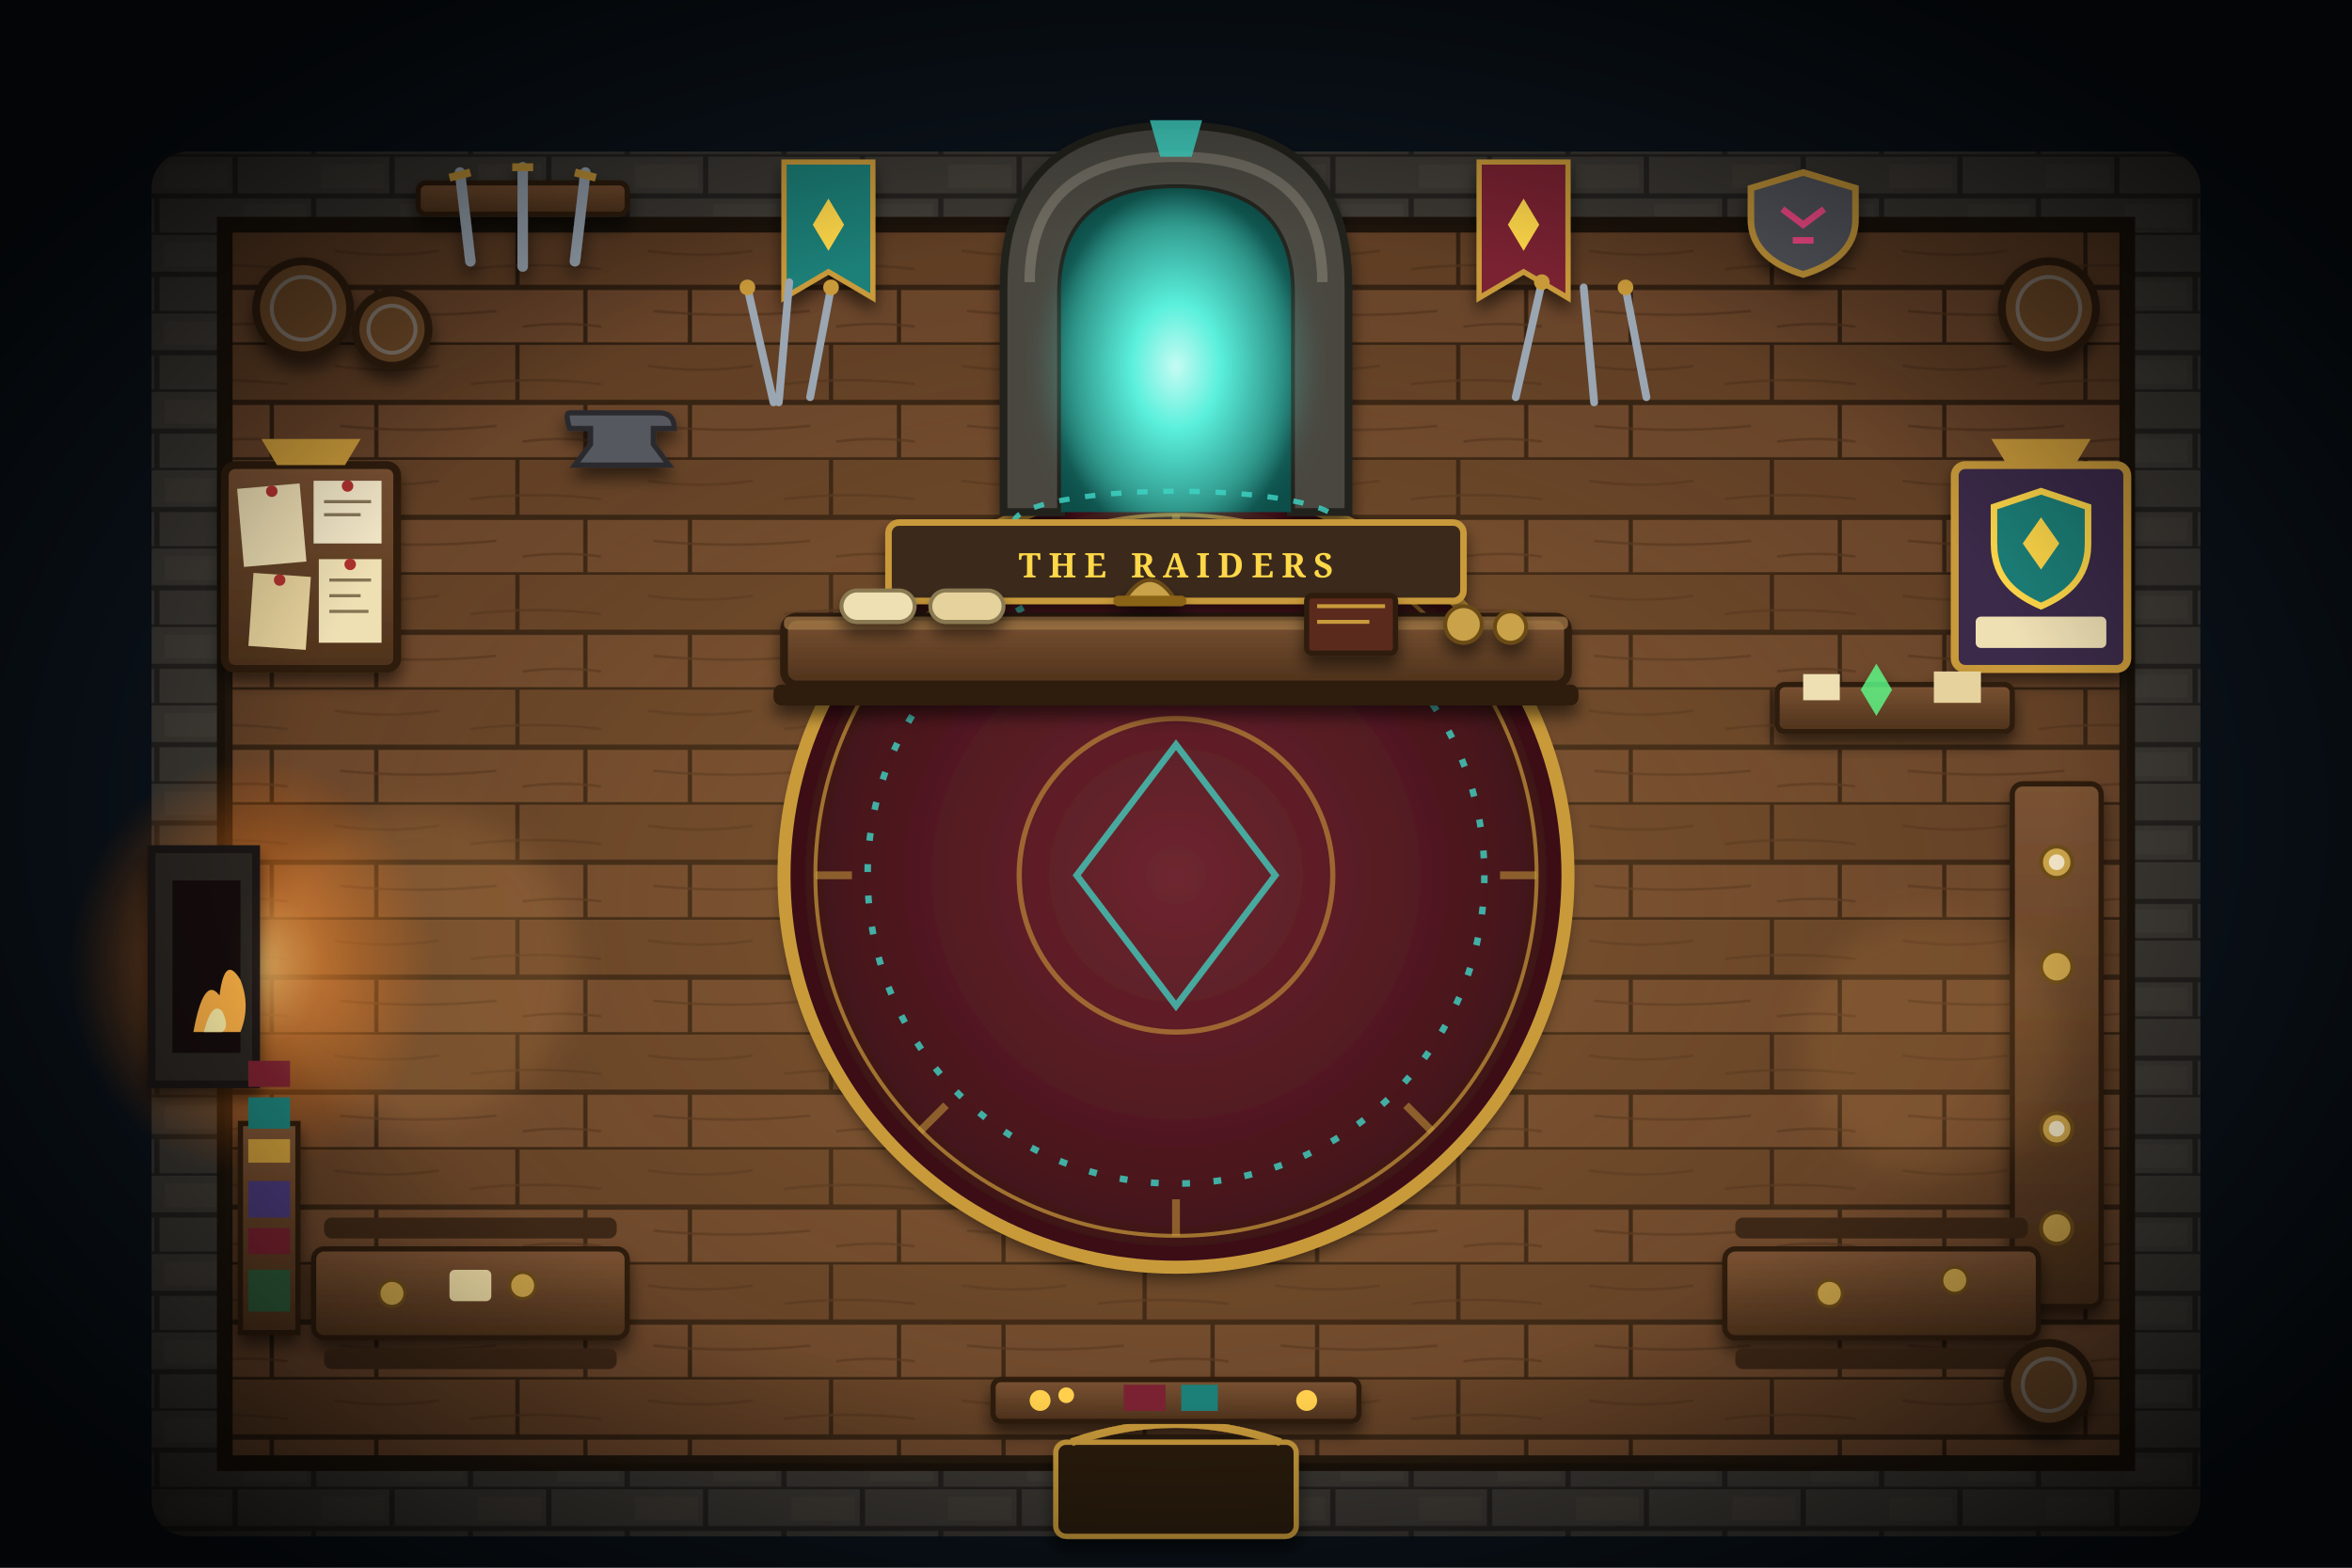
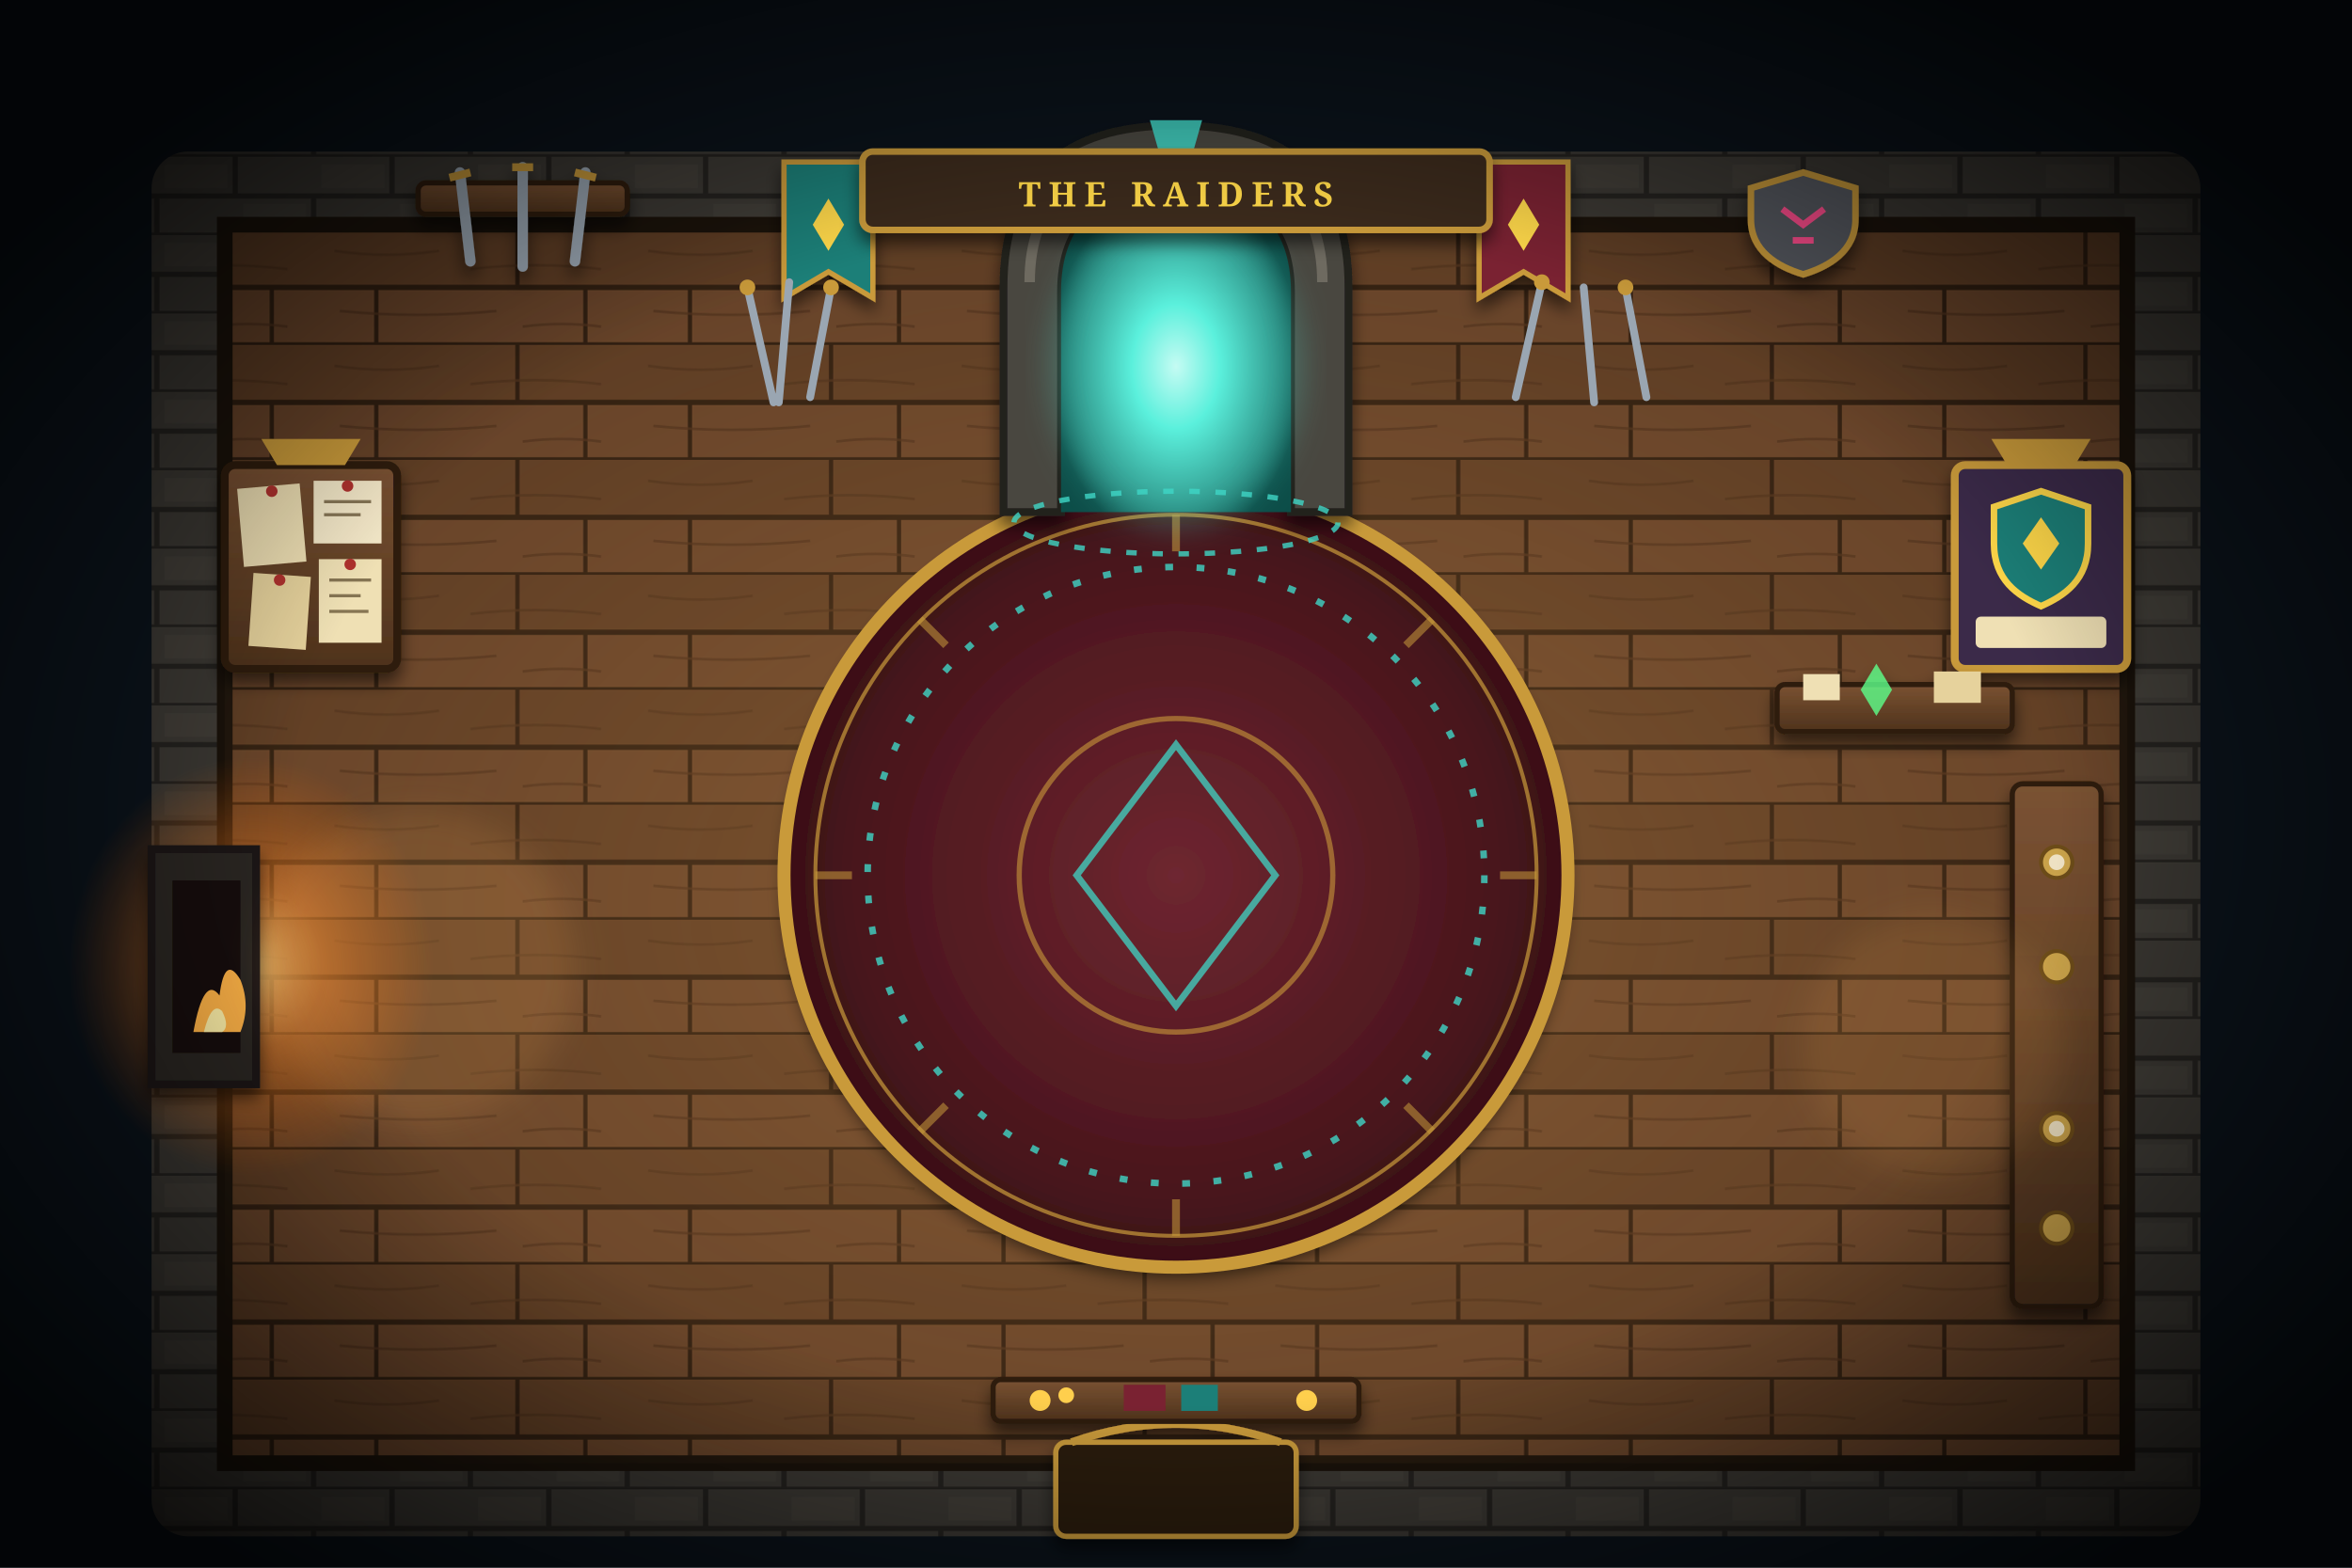
<svg xmlns="http://www.w3.org/2000/svg" viewBox="0 0 900 600" width="900" height="600">
  <defs>
    <pattern id="planks" width="120" height="44" patternUnits="userSpaceOnUse">
      <rect width="120" height="22" fill="#5b3b23" />
      <rect y="22" width="120" height="22" fill="#644128" />
      <path d="M0 22h120M0 44h120" stroke="#2e1d10" stroke-width="2" />
      <path d="M78 0v22M24 22v22M104 22v22" stroke="#2e1d10" stroke-width="1.6" />
      <path d="M8 8q20 3 40 0M60 15q25 -3 50 0M10 31q30 3 60 0M80 37q15 -2 30 0" stroke="#4b2f1b" stroke-width="1" fill="none" opacity=".7" />
    </pattern>
    <pattern id="stone" width="60" height="30" patternUnits="userSpaceOnUse">
      <rect width="60" height="30" fill="#3b3833" />
      <path d="M0 15h60M0 30h60M30 0v15M0 15v15M60 15v15" stroke="#24221f" stroke-width="2" />
      <rect x="3" y="3" width="24" height="9" fill="#45413b" opacity=".6" />
      <rect x="33" y="18" width="24" height="9" fill="#45413b" opacity=".5" />
    </pattern>
    <radialGradient id="warm" cx="50%" cy="55%" r="60%">
      <stop offset="0" stop-color="#ffb35c" stop-opacity=".22" />
      <stop offset="1" stop-color="#ffb35c" stop-opacity="0" />
    </radialGradient>
    <radialGradient id="fire" cx="50%" cy="50%" r="50%">
      <stop offset="0" stop-color="#ffd27a" stop-opacity=".85" />
      <stop offset=".4" stop-color="#ff8a2a" stop-opacity=".45" />
      <stop offset="1" stop-color="#ff6a00" stop-opacity="0" />
    </radialGradient>
    <radialGradient id="gate" cx="50%" cy="55%" r="55%">
      <stop offset="0" stop-color="#e8fffb" />
      <stop offset=".35" stop-color="#5af0dc" />
      <stop offset="1" stop-color="#0c4d48" />
    </radialGradient>
    <radialGradient id="vig" cx="50%" cy="52%" r="62%">
      <stop offset=".6" stop-color="#000" stop-opacity="0" />
      <stop offset="1" stop-color="#000" stop-opacity=".75" />
    </radialGradient>
    <radialGradient id="rug" cx="50%" cy="50%" r="50%">
      <stop offset="0" stop-color="#6e2630" />
      <stop offset=".8" stop-color="#4a161d" />
      <stop offset="1" stop-color="#3a1016" />
    </radialGradient>
    <linearGradient id="wood" x1="0" y1="0" x2="0" y2="1">
      <stop offset="0" stop-color="#7a5232" />
      <stop offset="1" stop-color="#4e321c" />
    </linearGradient>
    <filter id="soft">
      <feGaussianBlur stdDeviation="6" />
    </filter>
    <filter id="shadow" x="-20%" y="-20%" width="140%" height="160%">
      <feDropShadow dx="0" dy="4" stdDeviation="3" flood-color="#000" flood-opacity=".55" />
    </filter>
  </defs>
  <rect width="900" height="600" fill="#0b131b" />
  <rect x="58" y="58" width="784" height="530" rx="14" fill="url(#stone)" />
  <rect x="86" y="86" width="728" height="474" fill="url(#planks)" />
  <rect x="86" y="86" width="728" height="474" fill="none" stroke="#1a120a" stroke-width="6" />
  <rect x="86" y="86" width="728" height="474" fill="url(#warm)" />
  <g filter="url(#shadow)">
    <circle cx="450" cy="335" r="150" fill="url(#rug)" />
  </g>
  <circle cx="450" cy="335" r="150" fill="none" stroke="#c99a3a" stroke-width="5" />
  <circle cx="450" cy="335" r="138" fill="none" stroke="#c99a3a" stroke-width="1.5" opacity=".7" />
  <circle cx="450" cy="335" r="118" fill="none" stroke="#3fd6c6" stroke-width="2.5" stroke-dasharray="3 9" opacity=".8" />
  <circle cx="450" cy="335" r="60" fill="none" stroke="#c99a3a" stroke-width="2" opacity=".6" />
  <path d="M450 285 488 335 450 385 412 335Z" fill="none" stroke="#3fd6c6" stroke-width="2.5" opacity=".75" />
  <g stroke="#c99a3a" stroke-width="3" opacity=".55">
    <path d="M450 197v14M450 459v14M312 335h14M574 335h14M352 237l10 10M538 423l10 10M548 237l-10 10M362 423l-10 10" />
  </g>
  <g filter="url(#shadow)">
    <path d="M384 196V110q0-62 66-62t66 62v86h-22v-84q0-40-44-40t-44 40v84z" fill="#4a4740" stroke="#24221f" stroke-width="3" />
    <path d="M394 108q0-48 56-48t56 48" fill="none" stroke="#6e6a60" stroke-width="4" />
    <path d="M440 46h20l-4 14h-12z" fill="#3fd6c6" opacity=".9" />
  </g>
  <path d="M406 196v-84q0-40 44-40t44 40v84z" fill="url(#gate)" />
  <ellipse cx="450" cy="140" rx="48" ry="62" fill="#5af0dc" opacity=".25" filter="url(#soft)" />
  <ellipse cx="450" cy="200" rx="62" ry="12" fill="none" stroke="#3fd6c6" stroke-width="2" stroke-dasharray="4 6" opacity=".8" />
  <g filter="url(#shadow)">
    <path d="M300 62h34v52l-17-10-17 10z" fill="#1d7f78" stroke="#c99a3a" stroke-width="2" />
    <path d="M566 62h34v52l-17-10-17 10z" fill="#7a2230" stroke="#c99a3a" stroke-width="2" />
  </g>
  <path d="M317 76l6 10-6 10-6-10z" fill="#ffd84a" />
  <path d="M583 76l6 10-6 10-6-10z" fill="#ffd84a" />
  <g filter="url(#shadow)">
    <rect x="86" y="178" width="66" height="78" rx="4" fill="url(#wood)" stroke="#2e1d10" stroke-width="3" />
    <rect x="92" y="186" width="24" height="30" fill="#efe0b4" transform="rotate(-5 104 201)" />
    <rect x="120" y="184" width="26" height="24" fill="#f4e8c8" />
    <rect x="96" y="220" width="22" height="28" fill="#e6d29c" transform="rotate(4 107 234)" />
    <rect x="122" y="214" width="24" height="32" fill="#efe0b4" />
    <g fill="#b0302f">
      <circle cx="104" cy="188" r="2.2" />
      <circle cx="133" cy="186" r="2.2" />
      <circle cx="107" cy="222" r="2.2" />
      <circle cx="134" cy="216" r="2.2" />
    </g>
    <g stroke="#6b5a3a" stroke-width="1.2" opacity=".8">
      <path d="M124 192h18M124 197h14M126 222h16M126 228h12M126 234h15" />
    </g>
  </g>
  <path d="M100 168h38l-6 10h-26z" fill="#c99a3a" />
  <g filter="url(#shadow)">
    <rect x="748" y="178" width="66" height="78" rx="4" fill="#3a2a4a" stroke="#c99a3a" stroke-width="3" />
    <path d="M781 188l18 6v14c0 14-9 20-18 24-9-4-18-10-18-24v-14z" fill="#1d7f78" stroke="#ffd84a" stroke-width="2.5" />
    <path d="M781 198l7 10-7 10-7-10z" fill="#ffd84a" />
    <rect x="756" y="236" width="50" height="12" rx="2" fill="#efe0b4" />
  </g>
  <path d="M762 168h38l-6 10h-26z" fill="#c99a3a" />
  <g filter="url(#shadow)">
    <rect x="160" y="70" width="80" height="12" rx="3" fill="url(#wood)" stroke="#2e1d10" stroke-width="2" />
    <path d="M176 66l4 34M200 64v38M224 66l-4 34" stroke="#9aa6b2" stroke-width="4" stroke-linecap="round" />
    <path d="M196 64h8M172 68l8-2M220 66l8 2" stroke="#c99a3a" stroke-width="3" />
    <path d="M690 66l20 6v12c0 12-10 18-20 21-10-3-20-9-20-21v-12z" fill="#55595e" stroke="#c99a3a" stroke-width="2.5" />
    <path d="M682 80l8 6 8-6M686 92h8" stroke="#ff4d8d" stroke-width="2.5" fill="none" />
  </g>
  <ellipse cx="96" cy="370" rx="70" ry="80" fill="url(#fire)" />
  <g filter="url(#shadow)">
    <rect x="58" y="325" width="40" height="90" fill="#2a2724" stroke="#1a1816" stroke-width="3" />
    <rect x="66" y="337" width="26" height="66" fill="#140c08" />
  </g>
  <path d="M74 395q4-22 10-14q2-16 8-6q4 10 0 20z" fill="#ffb347" />
  <path d="M78 395q3-12 7-8q3 6 0 8z" fill="#fff1a8" />
  <g filter="url(#shadow)">
-     <rect x="300" y="236" width="300" height="26" rx="5" fill="url(#wood)" stroke="#2e1d10" stroke-width="3" />
-     <rect x="300" y="236" width="300" height="5" rx="2" fill="#a57a48" opacity=".7" />
-     <rect x="296" y="262" width="308" height="8" rx="3" fill="#2e1d10" />
-   </g>
-   <g filter="url(#shadow)">
-     <rect x="340" y="200" width="220" height="30" rx="4" fill="#3b2a1a" stroke="#c99a3a" stroke-width="2.5" />
-     <text x="450" y="221" text-anchor="middle" font-family="Georgia, serif" font-weight="700" font-size="13" letter-spacing="3" fill="#ffd84a">THE RAIDERS</text>
-   </g>
-   <g filter="url(#shadow)">
-     <rect x="322" y="226" width="28" height="12" rx="6" fill="#efe0b4" stroke="#8a7a52" stroke-width="1.5" />
-     <rect x="356" y="226" width="28" height="12" rx="6" fill="#e6d29c" stroke="#8a7a52" stroke-width="1.5" />
-     <rect x="500" y="228" width="34" height="22" rx="2" fill="#5a2a1a" stroke="#2e1d10" stroke-width="2" />
-     <path d="M504 232h26M504 238h20" stroke="#c99a3a" stroke-width="1.5" />
-     <circle cx="560" cy="239" r="7" fill="#c9a24a" stroke="#6b4b18" stroke-width="1.5" />
-     <circle cx="578" cy="240" r="6" fill="#c9a24a" stroke="#6b4b18" stroke-width="1.5" />
-   </g>
-   <g filter="url(#shadow)">
-     <path d="M430 230q10-16 20 0z" fill="#c9a24a" stroke="#6b4b18" stroke-width="1.5" />
-     <rect x="426" y="228" width="28" height="4" rx="2" fill="#8a6418" />
+     <rect x="330" y="58" width="240" height="30" rx="4" fill="#3b2a1a" stroke="#c99a3a" stroke-width="2.5" />
+     <text x="450" y="79" text-anchor="middle" font-family="Georgia, serif" font-weight="700" font-size="13" letter-spacing="3" fill="#ffd84a">THE RAIDERS</text>
  </g>
  <g stroke="#9aa6b2" stroke-width="3" stroke-linecap="round">
    <path d="M286 110l10 44M302 108l-4 46M318 110l-8 42" />
    <path d="M590 108l-10 44M606 110l4 44M622 110l8 42" />
  </g>
  <g fill="#c99a3a">
    <circle cx="286" cy="110" r="3" />
    <circle cx="318" cy="110" r="3" />
    <circle cx="590" cy="108" r="3" />
    <circle cx="622" cy="110" r="3" />
  </g>
  <g filter="url(#shadow)">
    <rect x="770" y="300" width="34" height="200" rx="4" fill="url(#wood)" stroke="#2e1d10" stroke-width="2" />
  </g>
  <g fill="#c9a24a" stroke="#6b4b18" stroke-width="1.5">
    <circle cx="787" cy="330" r="6" />
    <circle cx="787" cy="370" r="6" />
    <circle cx="787" cy="432" r="6" />
    <circle cx="787" cy="470" r="6" />
  </g>
  <g fill="#f4ecd8" opacity=".85">
    <circle cx="787" cy="330" r="3" />
    <circle cx="787" cy="432" r="3" />
  </g>
  <g filter="url(#shadow)">
-     <rect x="120" y="478" width="120" height="34" rx="4" fill="url(#wood)" stroke="#2e1d10" stroke-width="2" />
-     <rect x="660" y="478" width="120" height="34" rx="4" fill="url(#wood)" stroke="#2e1d10" stroke-width="2" />
-   </g>
-   <g fill="#3d2716">
-     <rect x="124" y="466" width="112" height="8" rx="3" />
-     <rect x="124" y="516" width="112" height="8" rx="3" />
-     <rect x="664" y="466" width="112" height="8" rx="3" />
-     <rect x="664" y="516" width="112" height="8" rx="3" />
-   </g>
-   <g fill="#c9a24a" stroke="#6b4b18" stroke-width="1.2">
-     <circle cx="150" cy="495" r="5" />
-     <circle cx="200" cy="492" r="5" />
-     <circle cx="700" cy="495" r="5" />
-     <circle cx="748" cy="490" r="5" />
-   </g>
-   <rect x="172" y="486" width="16" height="12" rx="2" fill="#e8d6a0" />
-   <g filter="url(#shadow)">
-     <circle cx="116" cy="118" r="18" fill="#6b4626" stroke="#2e1d10" stroke-width="3" />
-     <circle cx="150" cy="126" r="14" fill="#6b4626" stroke="#2e1d10" stroke-width="3" />
-     <circle cx="784" cy="118" r="18" fill="#6b4626" stroke="#2e1d10" stroke-width="3" />
-     <circle cx="784" cy="530" r="16" fill="#6b4626" stroke="#2e1d10" stroke-width="3" />
-   </g>
-   <g fill="none" stroke="#8a8a8a" stroke-width="1.5" opacity=".7">
-     <circle cx="116" cy="118" r="12" />
-     <circle cx="150" cy="126" r="9" />
-     <circle cx="784" cy="118" r="12" />
-     <circle cx="784" cy="530" r="10" />
-   </g>
-   <g filter="url(#shadow)">
-     <path d="M218 158h34q6 0 6 6h-8v6l6 8h-36l6-8v-6h-8q-2-6 0-6z" fill="#55595e" stroke="#2a2c2f" stroke-width="2" />
-     <rect x="92" y="430" width="22" height="80" fill="url(#wood)" stroke="#2e1d10" stroke-width="2" />
-   </g>
-   <g>
-     <rect x="95" y="406" width="16" height="10" fill="#7a2230" />
-     <rect x="95" y="420" width="16" height="12" fill="#1d7f78" />
-     <rect x="95" y="436" width="16" height="9" fill="#c99a3a" />
-     <rect x="95" y="452" width="16" height="14" fill="#4a3a7a" />
-     <rect x="95" y="470" width="16" height="10" fill="#7a2230" />
-     <rect x="95" y="486" width="16" height="16" fill="#2e5c3a" />
-   </g>
-   <g filter="url(#shadow)">
    <rect x="680" y="262" width="90" height="18" rx="3" fill="url(#wood)" stroke="#2e1d10" stroke-width="2" />
    <rect x="690" y="258" width="14" height="10" fill="#efe0b4" />
    <rect x="740" y="257" width="18" height="12" fill="#e6d29c" />
    <path d="M718 254l6 10-6 10-6-10z" fill="#5dff8a" opacity=".8" />
  </g>
  <g filter="url(#shadow)">
    <rect x="404" y="552" width="92" height="36" rx="4" fill="#2a1a10" stroke="#c99a3a" stroke-width="2" />
    <path d="M410 552q40-14 80 0" fill="none" stroke="#c99a3a" stroke-width="3" />
    <rect x="380" y="528" width="140" height="16" rx="3" fill="url(#wood)" stroke="#2e1d10" stroke-width="2" />
    <g fill="#ffcf4d">
      <circle cx="398" cy="536" r="4" />
      <circle cx="408" cy="534" r="3" />
      <circle cx="500" cy="536" r="4" />
    </g>
    <rect x="430" y="530" width="16" height="10" fill="#7a2230" />
    <rect x="452" y="530" width="14" height="10" fill="#1d7f78" />
  </g>
  <g filter="url(#soft)" opacity=".5">
    <circle cx="160" cy="370" r="60" fill="#ffb35c" opacity=".25" />
    <circle cx="740" cy="400" r="50" fill="#ffb35c" opacity=".2" />
  </g>
  <rect width="900" height="600" fill="url(#vig)" />
</svg>
